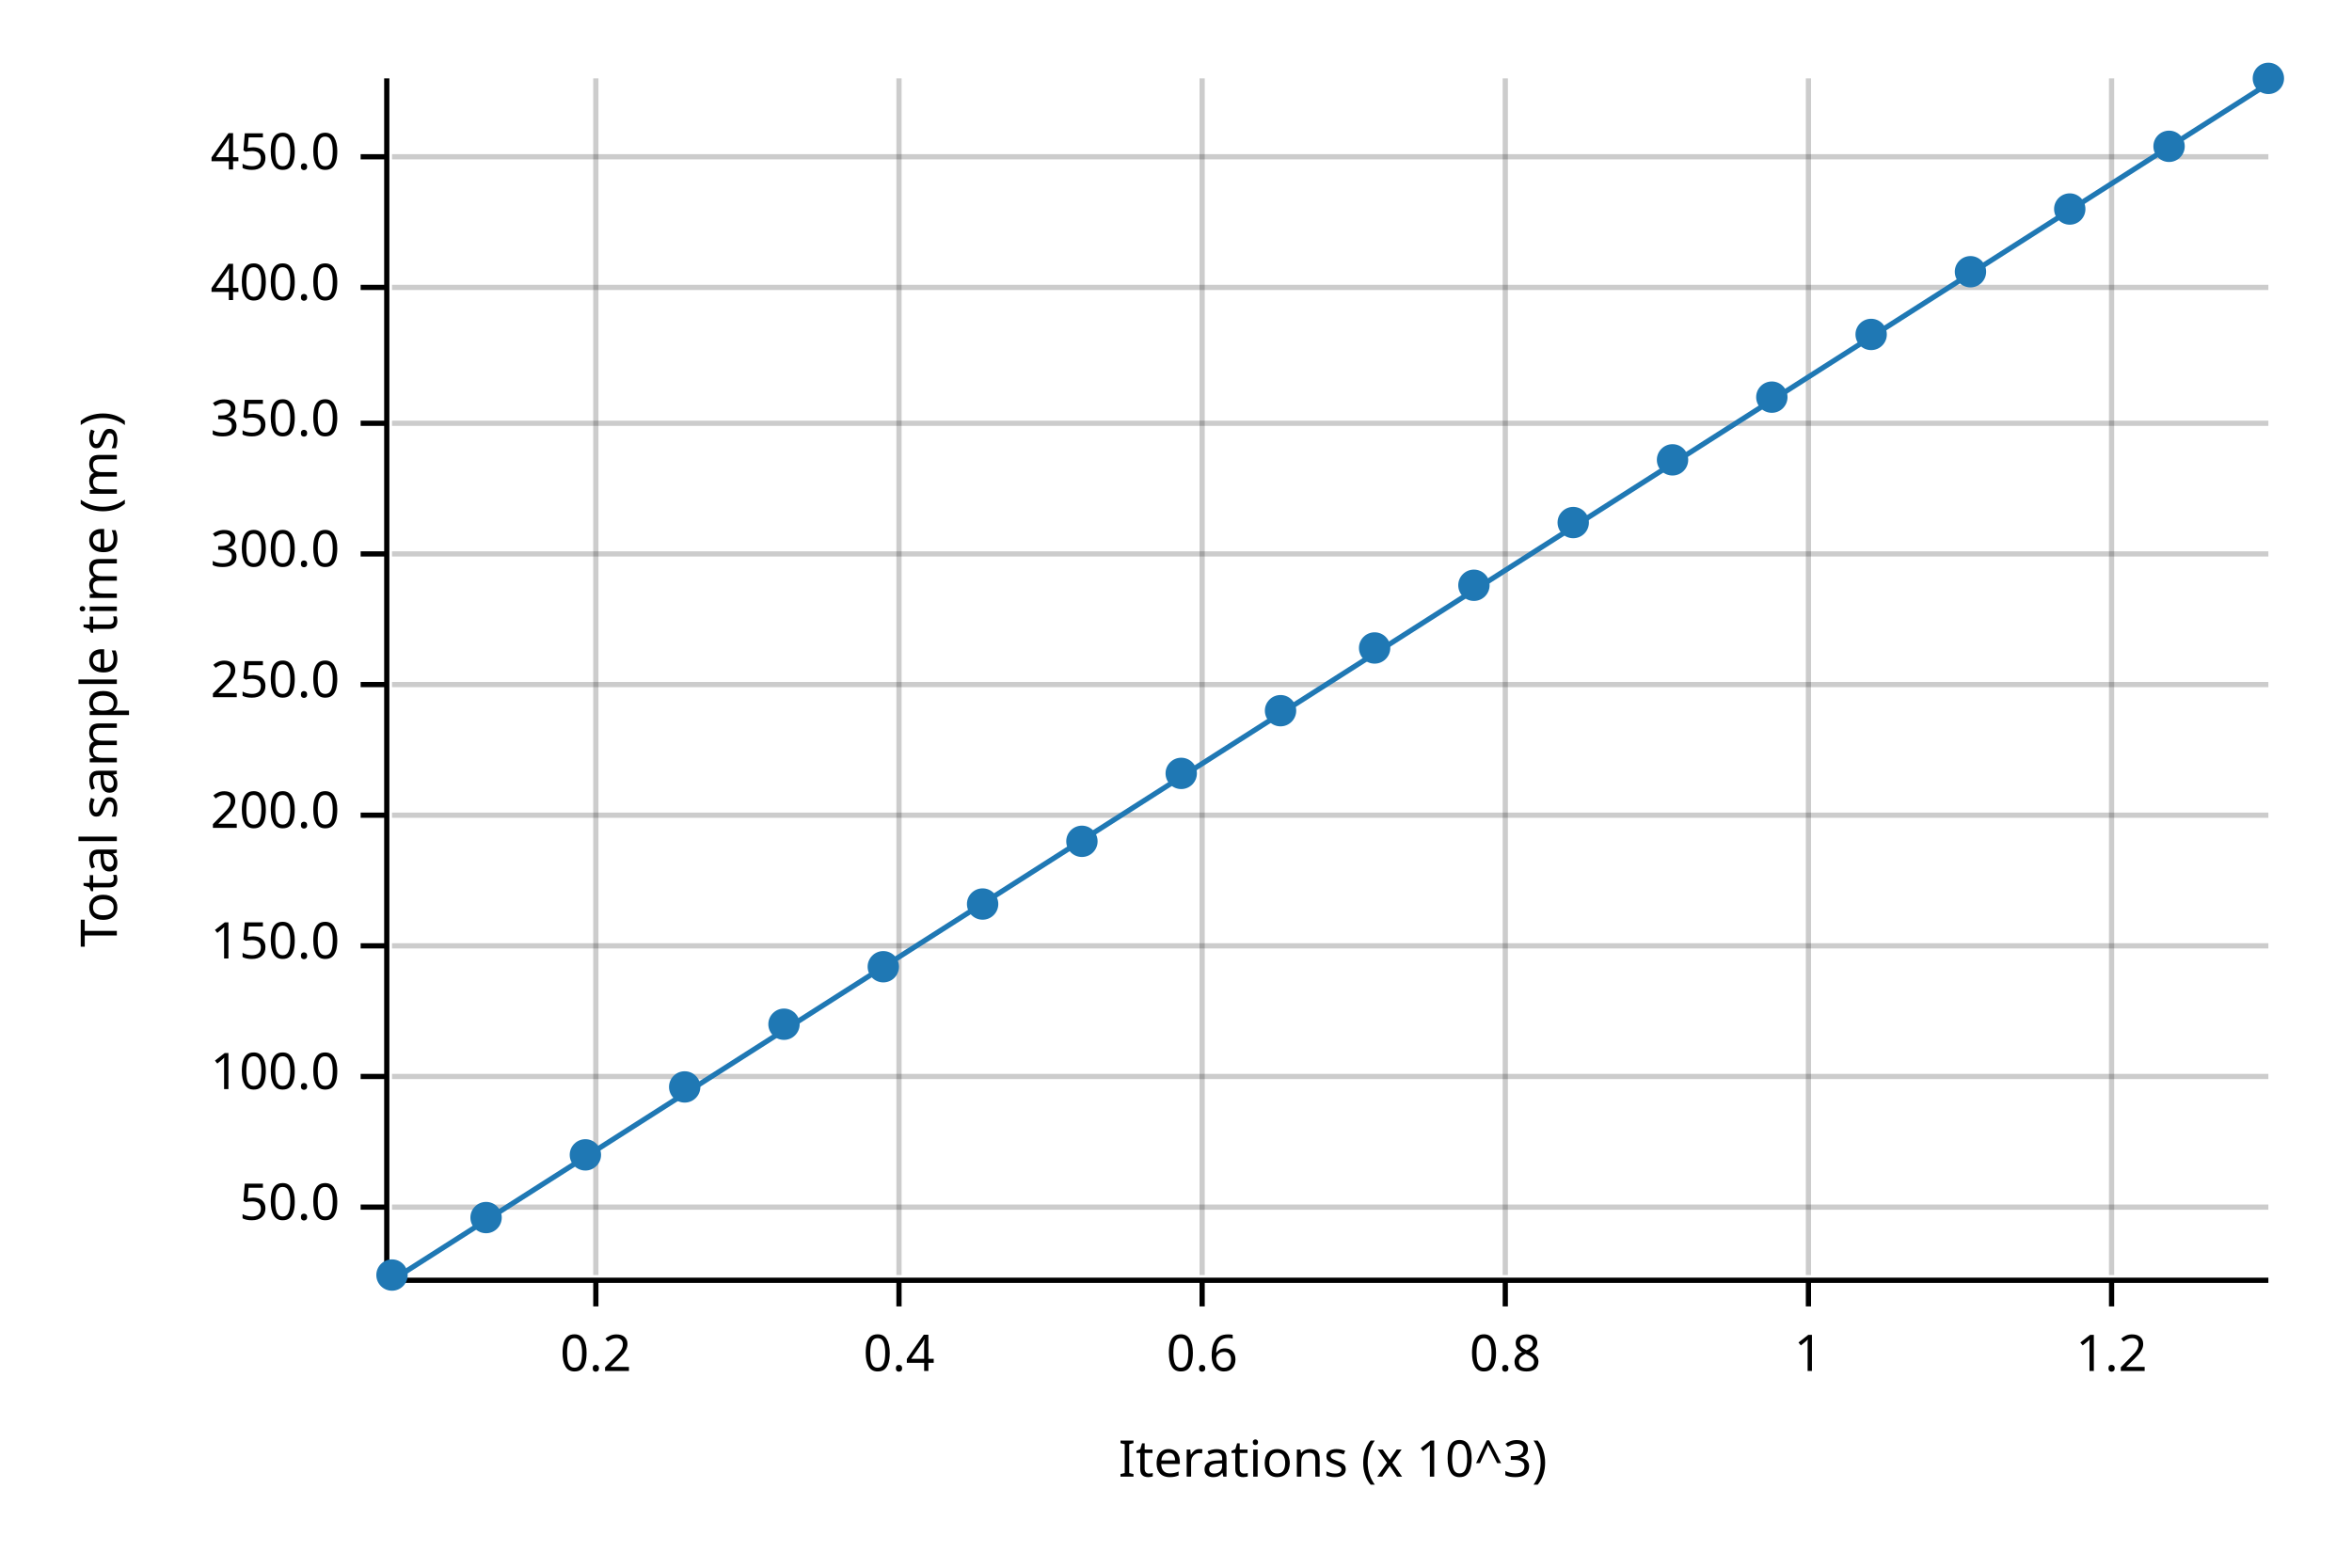
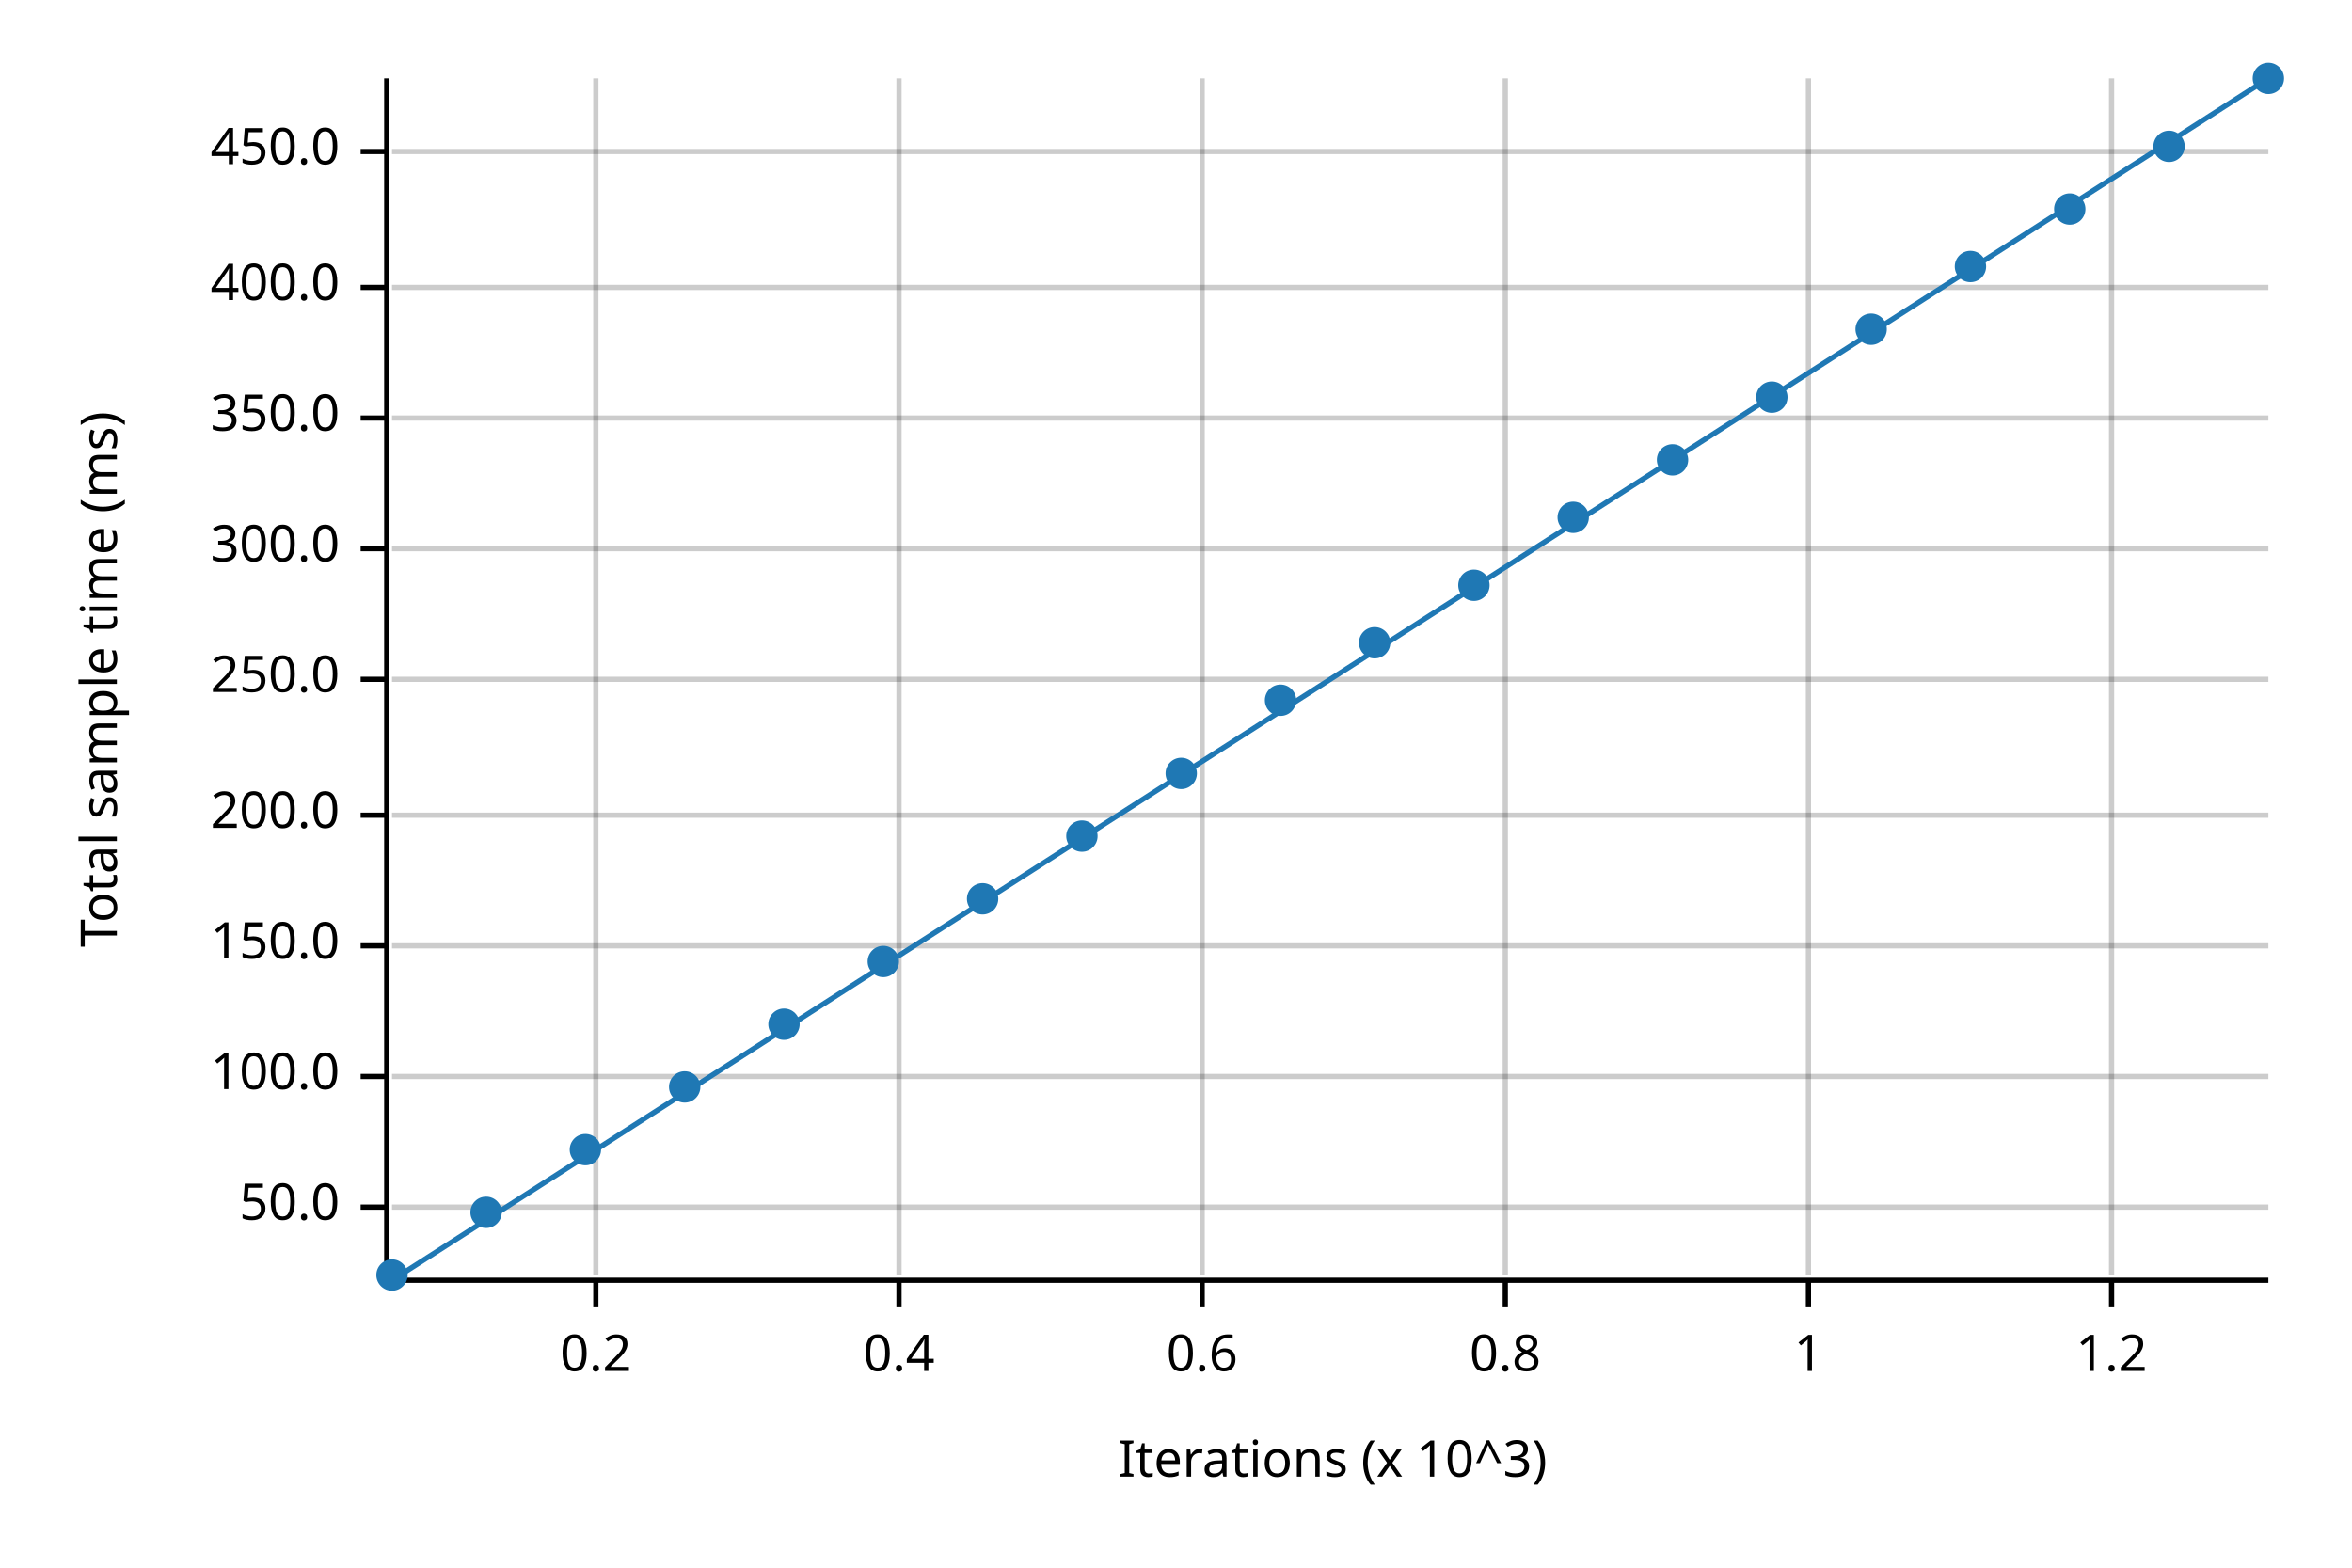
<svg xmlns="http://www.w3.org/2000/svg" width="450" height="300" viewBox="0 0 450 300">
  <text x="15" y="130" dy="0.76em" text-anchor="middle" font-family="sans-serif" font-size="9.677" opacity="1" fill="#000000" transform="rotate(270, 15, 130)">
Total sample time (ms)
</text>
  <text x="255" y="285" dy="-0.5ex" text-anchor="middle" font-family="sans-serif" font-size="9.677" opacity="1" fill="#000000">
Iterations (x 10^3)
</text>
  <line opacity="0.2" stroke="#000000" stroke-width="1" x1="114" y1="244" x2="114" y2="15" />
  <line opacity="0.2" stroke="#000000" stroke-width="1" x1="172" y1="244" x2="172" y2="15" />
  <line opacity="0.2" stroke="#000000" stroke-width="1" x1="230" y1="244" x2="230" y2="15" />
  <line opacity="0.2" stroke="#000000" stroke-width="1" x1="288" y1="244" x2="288" y2="15" />
  <line opacity="0.2" stroke="#000000" stroke-width="1" x1="346" y1="244" x2="346" y2="15" />
  <line opacity="0.2" stroke="#000000" stroke-width="1" x1="404" y1="244" x2="404" y2="15" />
  <line opacity="0.2" stroke="#000000" stroke-width="1" x1="75" y1="231" x2="434" y2="231" />
  <line opacity="0.2" stroke="#000000" stroke-width="1" x1="75" y1="206" x2="434" y2="206" />
  <line opacity="0.2" stroke="#000000" stroke-width="1" x1="75" y1="181" x2="434" y2="181" />
  <line opacity="0.2" stroke="#000000" stroke-width="1" x1="75" y1="156" x2="434" y2="156" />
-   <line opacity="0.2" stroke="#000000" stroke-width="1" x1="75" y1="131" x2="434" y2="131" />
-   <line opacity="0.2" stroke="#000000" stroke-width="1" x1="75" y1="106" x2="434" y2="106" />
-   <line opacity="0.2" stroke="#000000" stroke-width="1" x1="75" y1="81" x2="434" y2="81" />
+   <line opacity="0.2" stroke="#000000" stroke-width="1" x1="75" y1="130" x2="434" y2="130" />
+   <line opacity="0.2" stroke="#000000" stroke-width="1" x1="75" y1="105" x2="434" y2="105" />
+   <line opacity="0.2" stroke="#000000" stroke-width="1" x1="75" y1="80" x2="434" y2="80" />
  <line opacity="0.2" stroke="#000000" stroke-width="1" x1="75" y1="55" x2="434" y2="55" />
-   <line opacity="0.2" stroke="#000000" stroke-width="1" x1="75" y1="30" x2="434" y2="30" />
+   <line opacity="0.2" stroke="#000000" stroke-width="1" x1="75" y1="29" x2="434" y2="29" />
  <polyline fill="none" opacity="1" stroke="#000000" stroke-width="1" points="74,15 74,244 " />
  <text x="65" y="231" dy="0.5ex" text-anchor="end" font-family="sans-serif" font-size="9.677" opacity="1" fill="#000000">
50.0
</text>
  <polyline fill="none" opacity="1" stroke="#000000" stroke-width="1" points="69,231 74,231 " />
  <text x="65" y="206" dy="0.5ex" text-anchor="end" font-family="sans-serif" font-size="9.677" opacity="1" fill="#000000">
100.0
</text>
  <polyline fill="none" opacity="1" stroke="#000000" stroke-width="1" points="69,206 74,206 " />
  <text x="65" y="181" dy="0.5ex" text-anchor="end" font-family="sans-serif" font-size="9.677" opacity="1" fill="#000000">
150.0
</text>
  <polyline fill="none" opacity="1" stroke="#000000" stroke-width="1" points="69,181 74,181 " />
  <text x="65" y="156" dy="0.5ex" text-anchor="end" font-family="sans-serif" font-size="9.677" opacity="1" fill="#000000">
200.0
</text>
  <polyline fill="none" opacity="1" stroke="#000000" stroke-width="1" points="69,156 74,156 " />
-   <text x="65" y="131" dy="0.5ex" text-anchor="end" font-family="sans-serif" font-size="9.677" opacity="1" fill="#000000">
+   <text x="65" y="130" dy="0.5ex" text-anchor="end" font-family="sans-serif" font-size="9.677" opacity="1" fill="#000000">
250.0
</text>
-   <polyline fill="none" opacity="1" stroke="#000000" stroke-width="1" points="69,131 74,131 " />
-   <text x="65" y="106" dy="0.5ex" text-anchor="end" font-family="sans-serif" font-size="9.677" opacity="1" fill="#000000">
+   <polyline fill="none" opacity="1" stroke="#000000" stroke-width="1" points="69,130 74,130 " />
+   <text x="65" y="105" dy="0.5ex" text-anchor="end" font-family="sans-serif" font-size="9.677" opacity="1" fill="#000000">
300.0
</text>
-   <polyline fill="none" opacity="1" stroke="#000000" stroke-width="1" points="69,106 74,106 " />
-   <text x="65" y="81" dy="0.5ex" text-anchor="end" font-family="sans-serif" font-size="9.677" opacity="1" fill="#000000">
+   <polyline fill="none" opacity="1" stroke="#000000" stroke-width="1" points="69,105 74,105 " />
+   <text x="65" y="80" dy="0.5ex" text-anchor="end" font-family="sans-serif" font-size="9.677" opacity="1" fill="#000000">
350.0
</text>
-   <polyline fill="none" opacity="1" stroke="#000000" stroke-width="1" points="69,81 74,81 " />
+   <polyline fill="none" opacity="1" stroke="#000000" stroke-width="1" points="69,80 74,80 " />
  <text x="65" y="55" dy="0.5ex" text-anchor="end" font-family="sans-serif" font-size="9.677" opacity="1" fill="#000000">
400.0
</text>
  <polyline fill="none" opacity="1" stroke="#000000" stroke-width="1" points="69,55 74,55 " />
-   <text x="65" y="30" dy="0.5ex" text-anchor="end" font-family="sans-serif" font-size="9.677" opacity="1" fill="#000000">
+   <text x="65" y="29" dy="0.5ex" text-anchor="end" font-family="sans-serif" font-size="9.677" opacity="1" fill="#000000">
450.0
</text>
-   <polyline fill="none" opacity="1" stroke="#000000" stroke-width="1" points="69,30 74,30 " />
+   <polyline fill="none" opacity="1" stroke="#000000" stroke-width="1" points="69,29 74,29 " />
  <polyline fill="none" opacity="1" stroke="#000000" stroke-width="1" points="75,245 434,245 " />
  <text x="114" y="255" dy="0.76em" text-anchor="middle" font-family="sans-serif" font-size="9.677" opacity="1" fill="#000000">
0.2
</text>
  <polyline fill="none" opacity="1" stroke="#000000" stroke-width="1" points="114,245 114,250 " />
  <text x="172" y="255" dy="0.76em" text-anchor="middle" font-family="sans-serif" font-size="9.677" opacity="1" fill="#000000">
0.4
</text>
  <polyline fill="none" opacity="1" stroke="#000000" stroke-width="1" points="172,245 172,250 " />
  <text x="230" y="255" dy="0.76em" text-anchor="middle" font-family="sans-serif" font-size="9.677" opacity="1" fill="#000000">
0.6
</text>
  <polyline fill="none" opacity="1" stroke="#000000" stroke-width="1" points="230,245 230,250 " />
  <text x="288" y="255" dy="0.76em" text-anchor="middle" font-family="sans-serif" font-size="9.677" opacity="1" fill="#000000">
0.8
</text>
  <polyline fill="none" opacity="1" stroke="#000000" stroke-width="1" points="288,245 288,250 " />
  <text x="346" y="255" dy="0.76em" text-anchor="middle" font-family="sans-serif" font-size="9.677" opacity="1" fill="#000000">
1
</text>
  <polyline fill="none" opacity="1" stroke="#000000" stroke-width="1" points="346,245 346,250 " />
  <text x="404" y="255" dy="0.76em" text-anchor="middle" font-family="sans-serif" font-size="9.677" opacity="1" fill="#000000">
1.2
</text>
  <polyline fill="none" opacity="1" stroke="#000000" stroke-width="1" points="404,245 404,250 " />
  <circle cx="75" cy="244" r="3" opacity="1" fill="#1F78B4" stroke="none" stroke-width="1" />
-   <circle cx="93" cy="233" r="3" opacity="1" fill="#1F78B4" stroke="none" stroke-width="1" />
-   <circle cx="112" cy="221" r="3" opacity="1" fill="#1F78B4" stroke="none" stroke-width="1" />
+   <circle cx="93" cy="232" r="3" opacity="1" fill="#1F78B4" stroke="none" stroke-width="1" />
+   <circle cx="112" cy="220" r="3" opacity="1" fill="#1F78B4" stroke="none" stroke-width="1" />
  <circle cx="131" cy="208" r="3" opacity="1" fill="#1F78B4" stroke="none" stroke-width="1" />
  <circle cx="150" cy="196" r="3" opacity="1" fill="#1F78B4" stroke="none" stroke-width="1" />
-   <circle cx="169" cy="185" r="3" opacity="1" fill="#1F78B4" stroke="none" stroke-width="1" />
-   <circle cx="188" cy="173" r="3" opacity="1" fill="#1F78B4" stroke="none" stroke-width="1" />
-   <circle cx="207" cy="161" r="3" opacity="1" fill="#1F78B4" stroke="none" stroke-width="1" />
+   <circle cx="169" cy="184" r="3" opacity="1" fill="#1F78B4" stroke="none" stroke-width="1" />
+   <circle cx="188" cy="172" r="3" opacity="1" fill="#1F78B4" stroke="none" stroke-width="1" />
+   <circle cx="207" cy="160" r="3" opacity="1" fill="#1F78B4" stroke="none" stroke-width="1" />
  <circle cx="226" cy="148" r="3" opacity="1" fill="#1F78B4" stroke="none" stroke-width="1" />
-   <circle cx="245" cy="136" r="3" opacity="1" fill="#1F78B4" stroke="none" stroke-width="1" />
-   <circle cx="263" cy="124" r="3" opacity="1" fill="#1F78B4" stroke="none" stroke-width="1" />
+   <circle cx="245" cy="134" r="3" opacity="1" fill="#1F78B4" stroke="none" stroke-width="1" />
+   <circle cx="263" cy="123" r="3" opacity="1" fill="#1F78B4" stroke="none" stroke-width="1" />
  <circle cx="282" cy="112" r="3" opacity="1" fill="#1F78B4" stroke="none" stroke-width="1" />
-   <circle cx="301" cy="100" r="3" opacity="1" fill="#1F78B4" stroke="none" stroke-width="1" />
+   <circle cx="301" cy="99" r="3" opacity="1" fill="#1F78B4" stroke="none" stroke-width="1" />
  <circle cx="320" cy="88" r="3" opacity="1" fill="#1F78B4" stroke="none" stroke-width="1" />
  <circle cx="339" cy="76" r="3" opacity="1" fill="#1F78B4" stroke="none" stroke-width="1" />
-   <circle cx="358" cy="64" r="3" opacity="1" fill="#1F78B4" stroke="none" stroke-width="1" />
-   <circle cx="377" cy="52" r="3" opacity="1" fill="#1F78B4" stroke="none" stroke-width="1" />
+   <circle cx="358" cy="63" r="3" opacity="1" fill="#1F78B4" stroke="none" stroke-width="1" />
+   <circle cx="377" cy="51" r="3" opacity="1" fill="#1F78B4" stroke="none" stroke-width="1" />
  <circle cx="396" cy="40" r="3" opacity="1" fill="#1F78B4" stroke="none" stroke-width="1" />
  <circle cx="415" cy="28" r="3" opacity="1" fill="#1F78B4" stroke="none" stroke-width="1" />
  <circle cx="434" cy="15" r="3" opacity="1" fill="#1F78B4" stroke="none" stroke-width="1" />
-   <polyline fill="none" opacity="1" stroke="#1F78B4" stroke-width="1" points="75,245 434,16 " />
-   <polygon opacity="0.25" fill="#1F78B4" points="75,245 434,16 434,16 " />
+   <polyline fill="none" opacity="1" stroke="#1F78B4" stroke-width="1" points="75,245 434,15 " />
+   <polygon opacity="0.25" fill="#1F78B4" points="75,245 434,15 434,15 " />
</svg>
